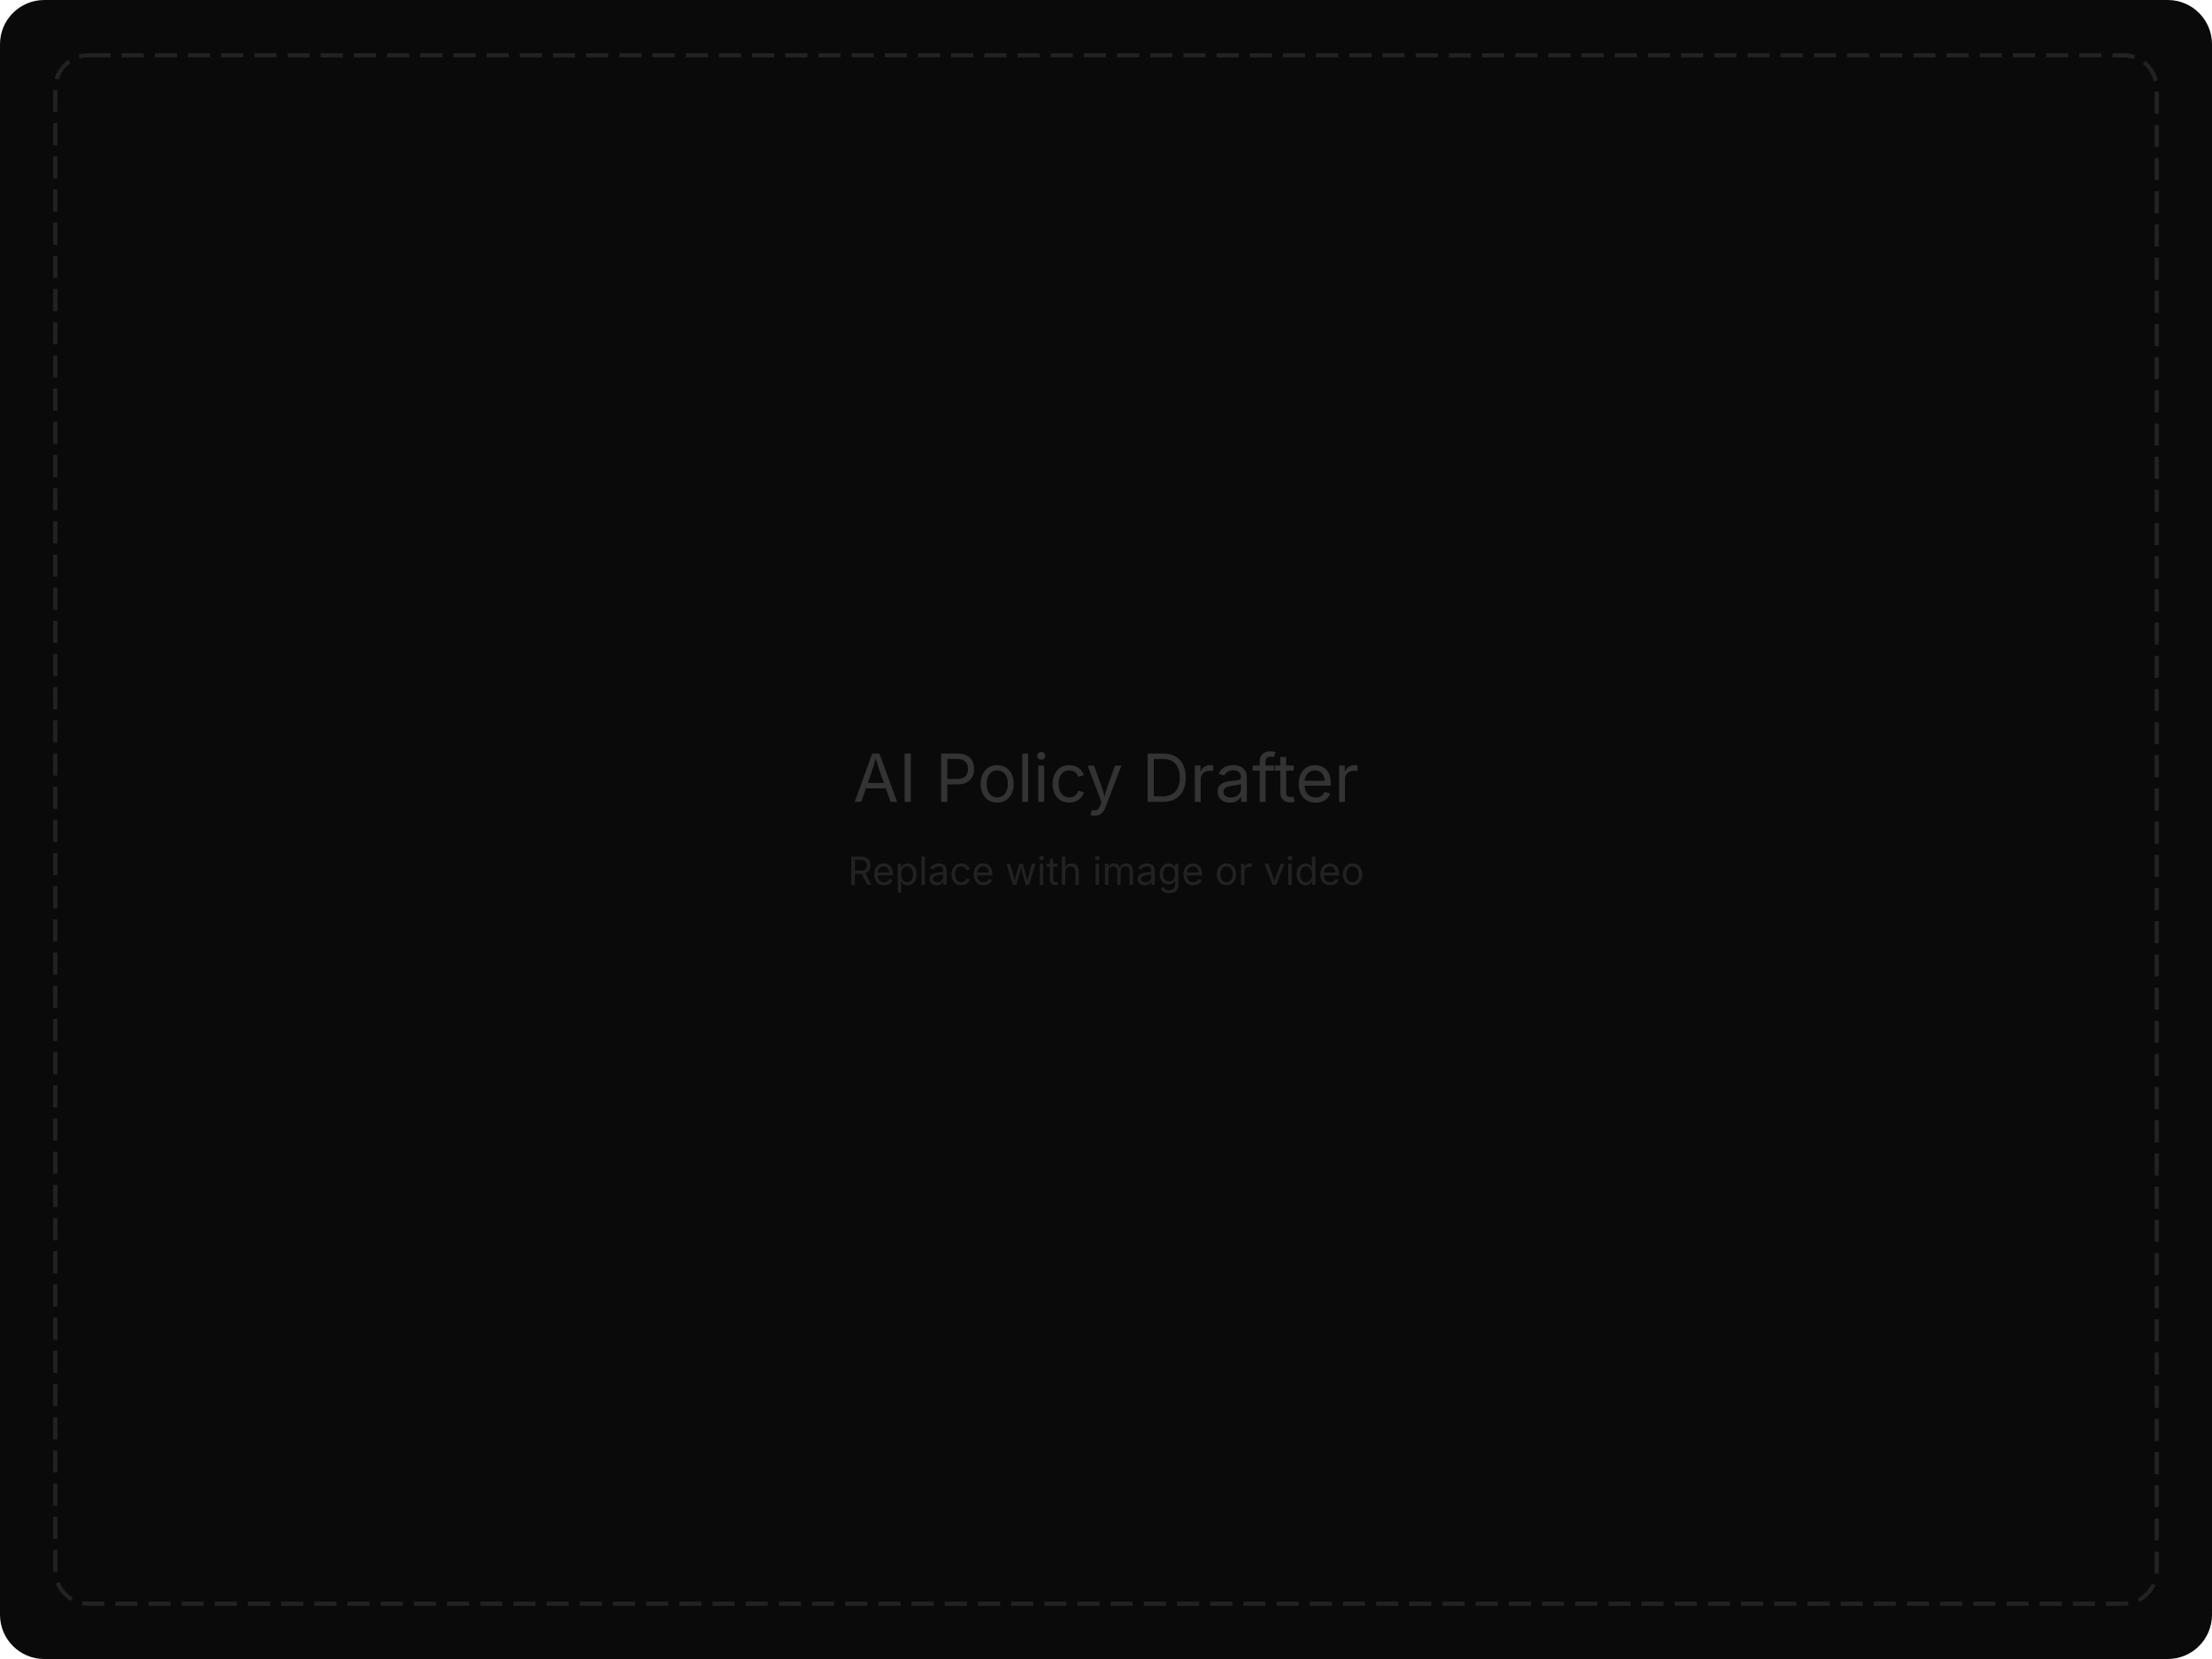
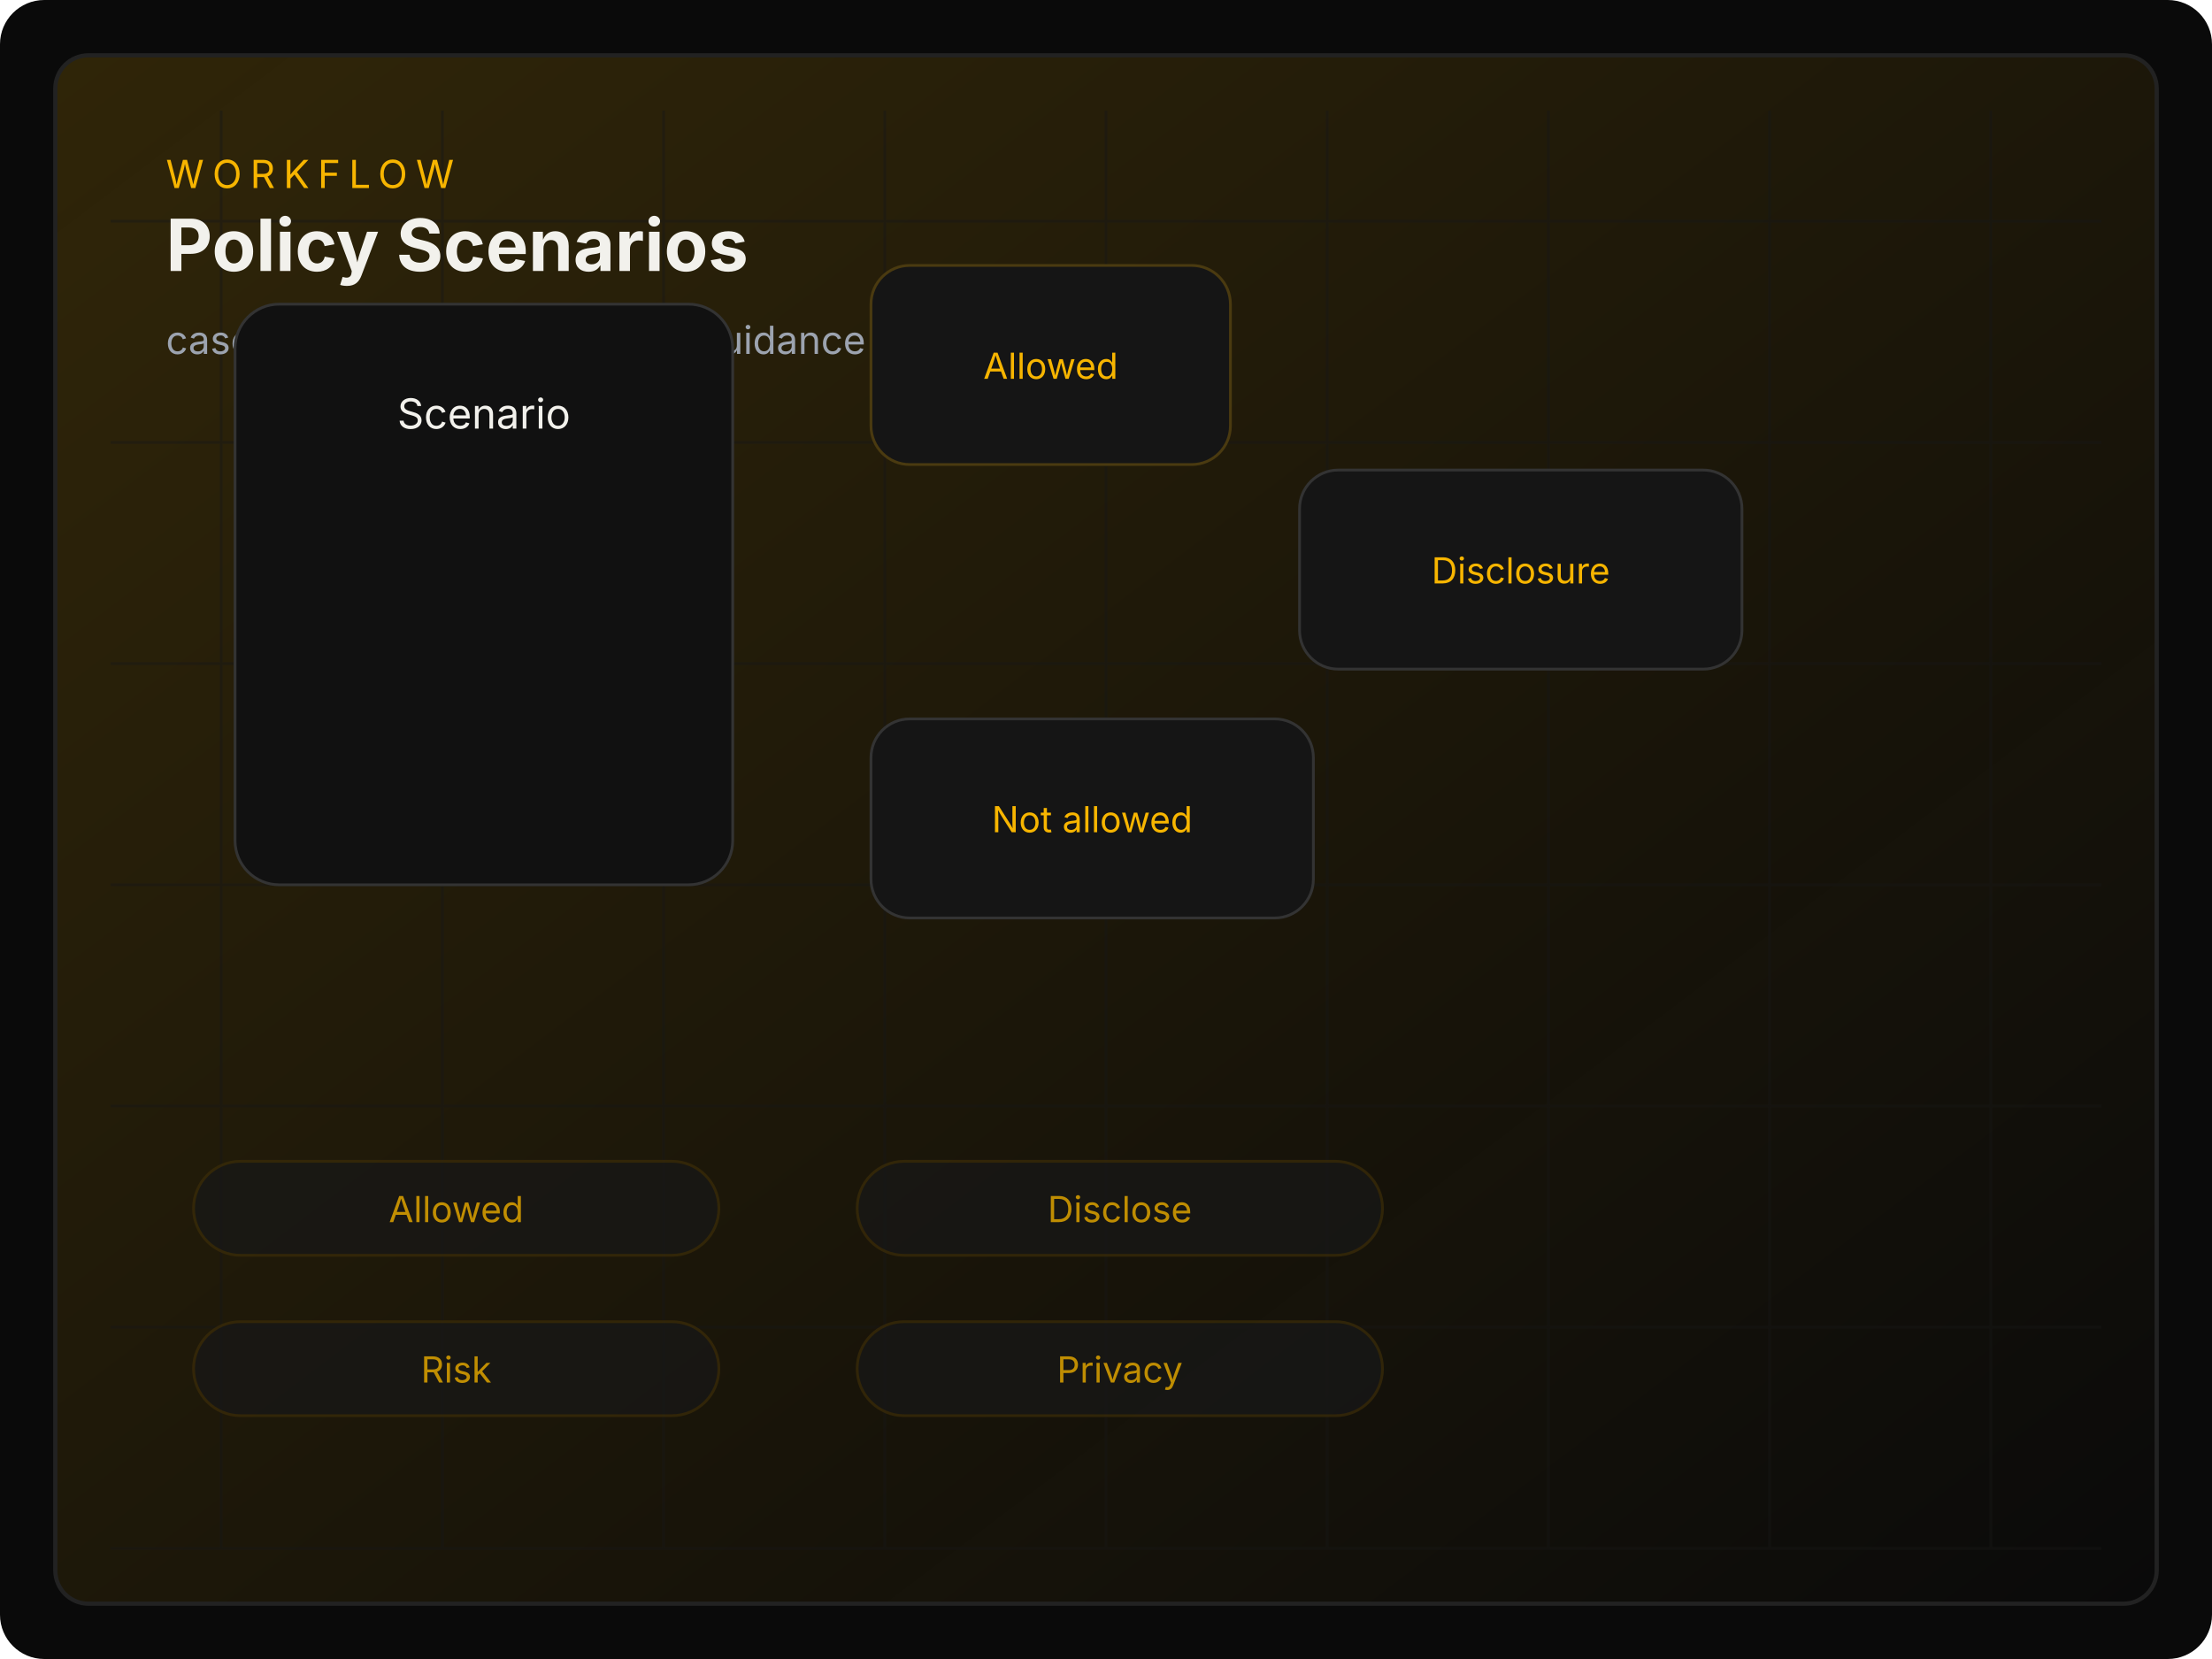
- <svg xmlns="http://www.w3.org/2000/svg" width="800" height="600" viewBox="0 0 800 600">
+ <svg xmlns="http://www.w3.org/2000/svg" width="800" height="600" viewBox="0 0 800 600" role="img" aria-labelledby="title desc">
+   <style>text{font-family:Inter,-apple-system,BlinkMacSystemFont,'Segoe UI',sans-serif}.gridline{stroke:#171717;stroke-width:1}.arrow{animation:dash 4s linear infinite}.paper{animation:float 5s ease-in-out infinite}.p2{animation-delay:-1.4s}.bar{transform-origin:440px center;animation:grow 3.4s ease-in-out infinite}.b2{animation-delay:.4s}.b3{animation-delay:.8s}.slides{animation:float 5s ease-in-out infinite}.highlight{animation:blink 3s ease-in-out infinite}.h2{animation-delay:.8s}.note{animation:float 4.5s ease-in-out infinite}.n2{animation-delay:-1.2s}.pulse{animation:pulse 2.8s ease-in-out infinite;transform-origin:380px 190px}.chip{opacity:.75;animation:chip 5s ease-in-out infinite}.c1{animation-delay:.5s}.c2{animation-delay:1s}.c3{animation-delay:1.5s}@keyframes dash{to{stroke-dashoffset:-64}}@keyframes float{0%,100%{transform:translateY(0)}50%{transform:translateY(-10px)}}@keyframes grow{0%,100%{transform:scaleX(.45);opacity:.45}50%{transform:scaleX(1);opacity:.9}}@keyframes blink{0%,100%{opacity:.18}50%{opacity:.55}}@keyframes pulse{0%,100%{transform:scale(.92);opacity:.12}50%{transform:scale(1.18);opacity:.28}}@keyframes chip{0%,100%{opacity:.45}50%{opacity:1}}@media (prefers-reduced-motion:reduce){*{animation:none!important}}</style>
  <rect width="800" height="600" rx="16" fill="#0a0a0a" />
-   <rect x="20" y="20" width="760" height="560" rx="12" fill="none" stroke="#222" stroke-width="1.5" stroke-dasharray="8 4" />
-   <text x="400" y="290" text-anchor="middle" font-family="Inter, system-ui, sans-serif" font-size="24" fill="#333">AI Policy Drafter</text>
-   <text x="400" y="320" text-anchor="middle" font-family="Inter, system-ui, sans-serif" font-size="14" fill="#222">Replace with image or video</text>
+   <defs>
+     <linearGradient id="glow" x1="0" y1="0" x2="1" y2="1">
+       <stop stop-color="#f7b500" stop-opacity=".16" />
+       <stop offset="1" stop-color="#f7b500" stop-opacity="0" />
+     </linearGradient>
+   </defs>
+   <rect x="20" y="20" width="760" height="560" rx="12" fill="url(#glow)" stroke="#222" stroke-width="1.5" />
+   <g opacity=".45">
+     <line class="gridline" x1="80" y1="40" x2="80" y2="560" />
+     <line class="gridline" x1="160" y1="40" x2="160" y2="560" />
+     <line class="gridline" x1="240" y1="40" x2="240" y2="560" />
+     <line class="gridline" x1="320" y1="40" x2="320" y2="560" />
+     <line class="gridline" x1="400" y1="40" x2="400" y2="560" />
+     <line class="gridline" x1="480" y1="40" x2="480" y2="560" />
+     <line class="gridline" x1="560" y1="40" x2="560" y2="560" />
+     <line class="gridline" x1="640" y1="40" x2="640" y2="560" />
+     <line class="gridline" x1="720" y1="40" x2="720" y2="560" />
+     <line class="gridline" x1="40" y1="80" x2="760" y2="80" />
+     <line class="gridline" x1="40" y1="160" x2="760" y2="160" />
+     <line class="gridline" x1="40" y1="240" x2="760" y2="240" />
+     <line class="gridline" x1="40" y1="320" x2="760" y2="320" />
+     <line class="gridline" x1="40" y1="400" x2="760" y2="400" />
+     <line class="gridline" x1="40" y1="480" x2="760" y2="480" />
+     <line class="gridline" x1="40" y1="560" x2="760" y2="560" />
+   </g>
+   <text x="60" y="68" font-size="14" fill="#f7b500" letter-spacing="3">WORKFLOW</text>
+   <text x="60" y="98" font-size="26" font-weight="700" fill="#f2f1ec">Policy Scenarios</text>
+   <text x="60" y="128" font-size="14" fill="#9ca3af">cases → decisions → usable guidance</text>
+   <g class="flow">
+     <rect x="85" y="110" width="180" height="210" rx="16" fill="#111" stroke="#333" />
+     <text x="175" y="155" text-anchor="middle" font-size="15" fill="#f2f1ec">Scenario</text>
+     <rect x="315" y="96" width="130" height="72" rx="14" fill="#151515" stroke="#4a3a10" />
+     <text x="380" y="137" text-anchor="middle" font-size="13" fill="#f7b500">Allowed</text>
+     <rect x="470" y="170" width="160" height="72" rx="14" fill="#151515" stroke="#333" />
+     <text x="550" y="211" text-anchor="middle" font-size="13" fill="#f7b500">Disclosure</text>
+     <rect x="315" y="260" width="160" height="72" rx="14" fill="#151515" stroke="#333" />
+     <text x="395" y="301" text-anchor="middle" font-size="13" fill="#f7b500">Not allowed</text>
+   </g>
+   <g class="chip c0">
+     <rect x="70" y="420" width="190" height="34" rx="17" fill="#171717" stroke="#3a2b08" />
+     <text x="165" y="442" text-anchor="middle" font-size="13" fill="#f7b500">Allowed</text>
+   </g>
+   <g class="chip c1">
+     <rect x="310" y="420" width="190" height="34" rx="17" fill="#171717" stroke="#3a2b08" />
+     <text x="405" y="442" text-anchor="middle" font-size="13" fill="#f7b500">Disclose</text>
+   </g>
+   <g class="chip c2">
+     <rect x="70" y="478" width="190" height="34" rx="17" fill="#171717" stroke="#3a2b08" />
+     <text x="165" y="500" text-anchor="middle" font-size="13" fill="#f7b500">Risk</text>
+   </g>
+   <g class="chip c3">
+     <rect x="310" y="478" width="190" height="34" rx="17" fill="#171717" stroke="#3a2b08" />
+     <text x="405" y="500" text-anchor="middle" font-size="13" fill="#f7b500">Privacy</text>
+   </g>
</svg>
